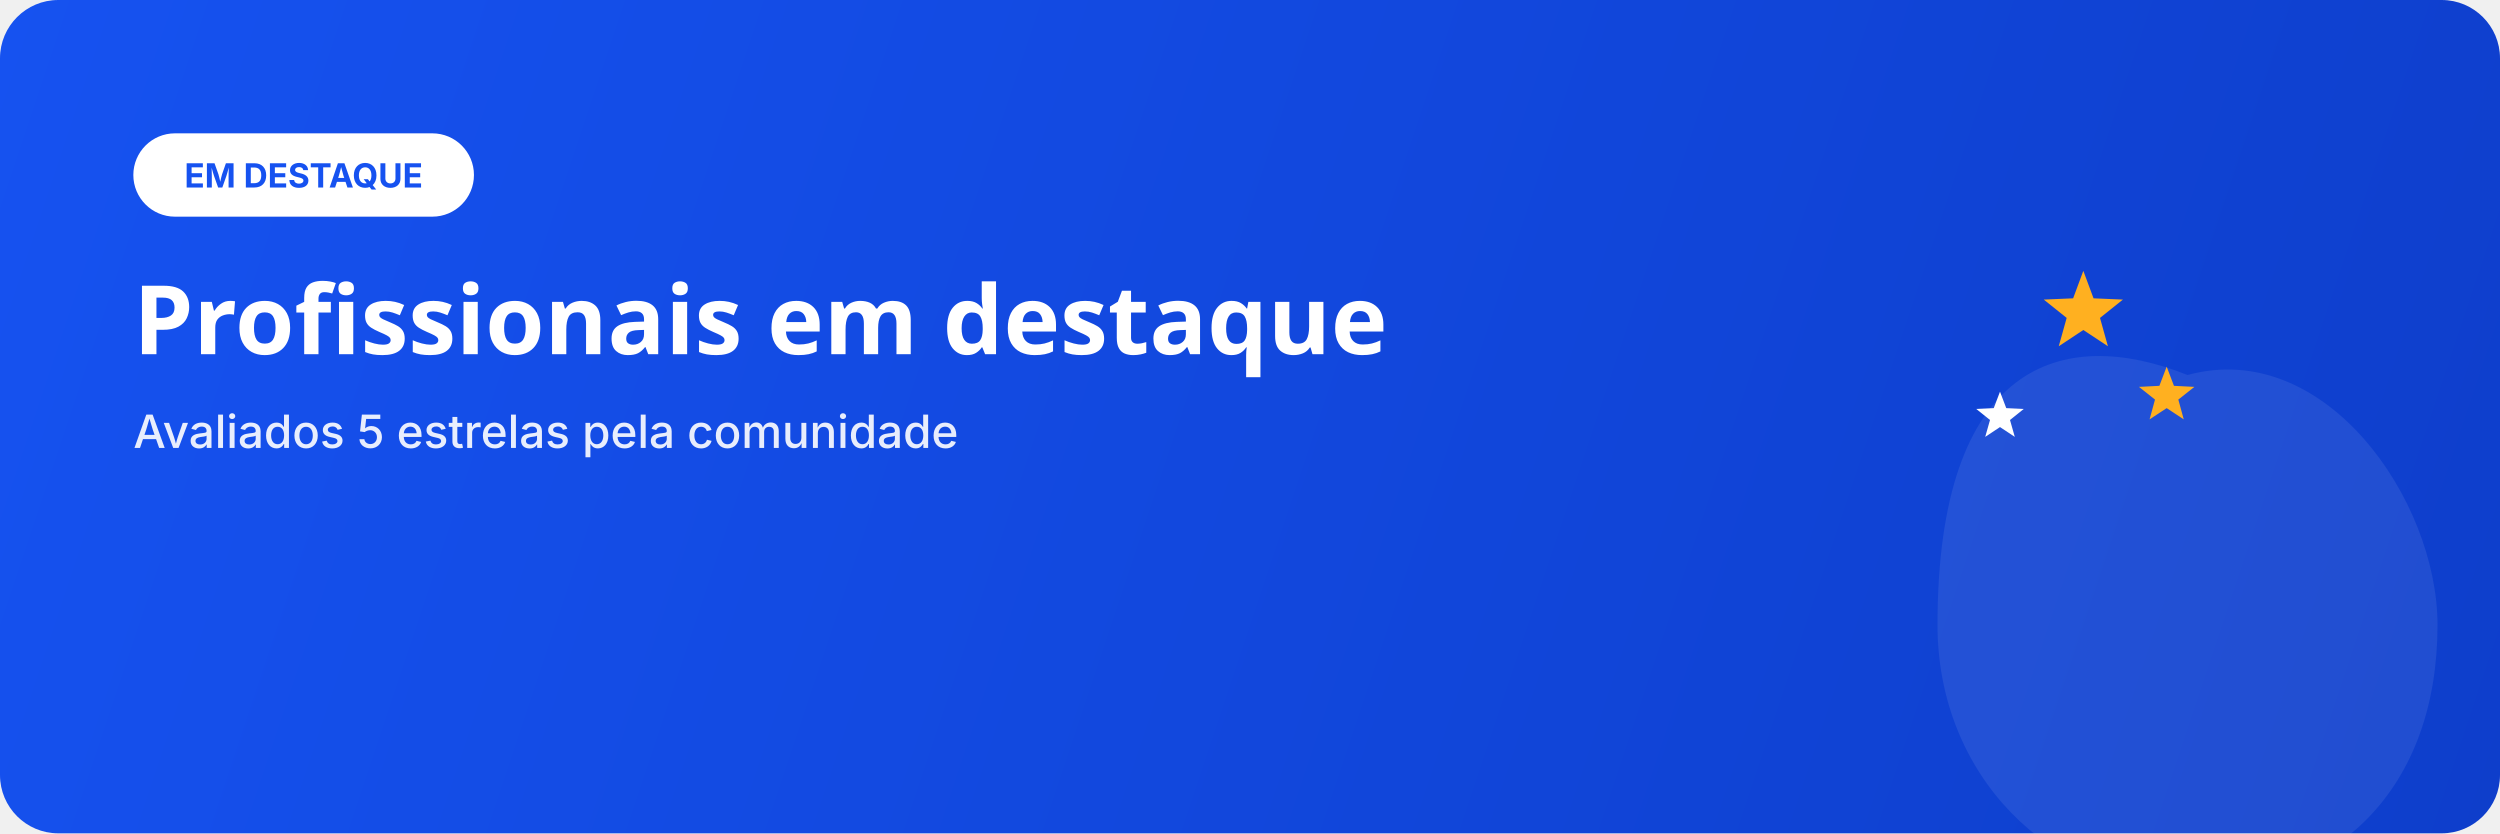
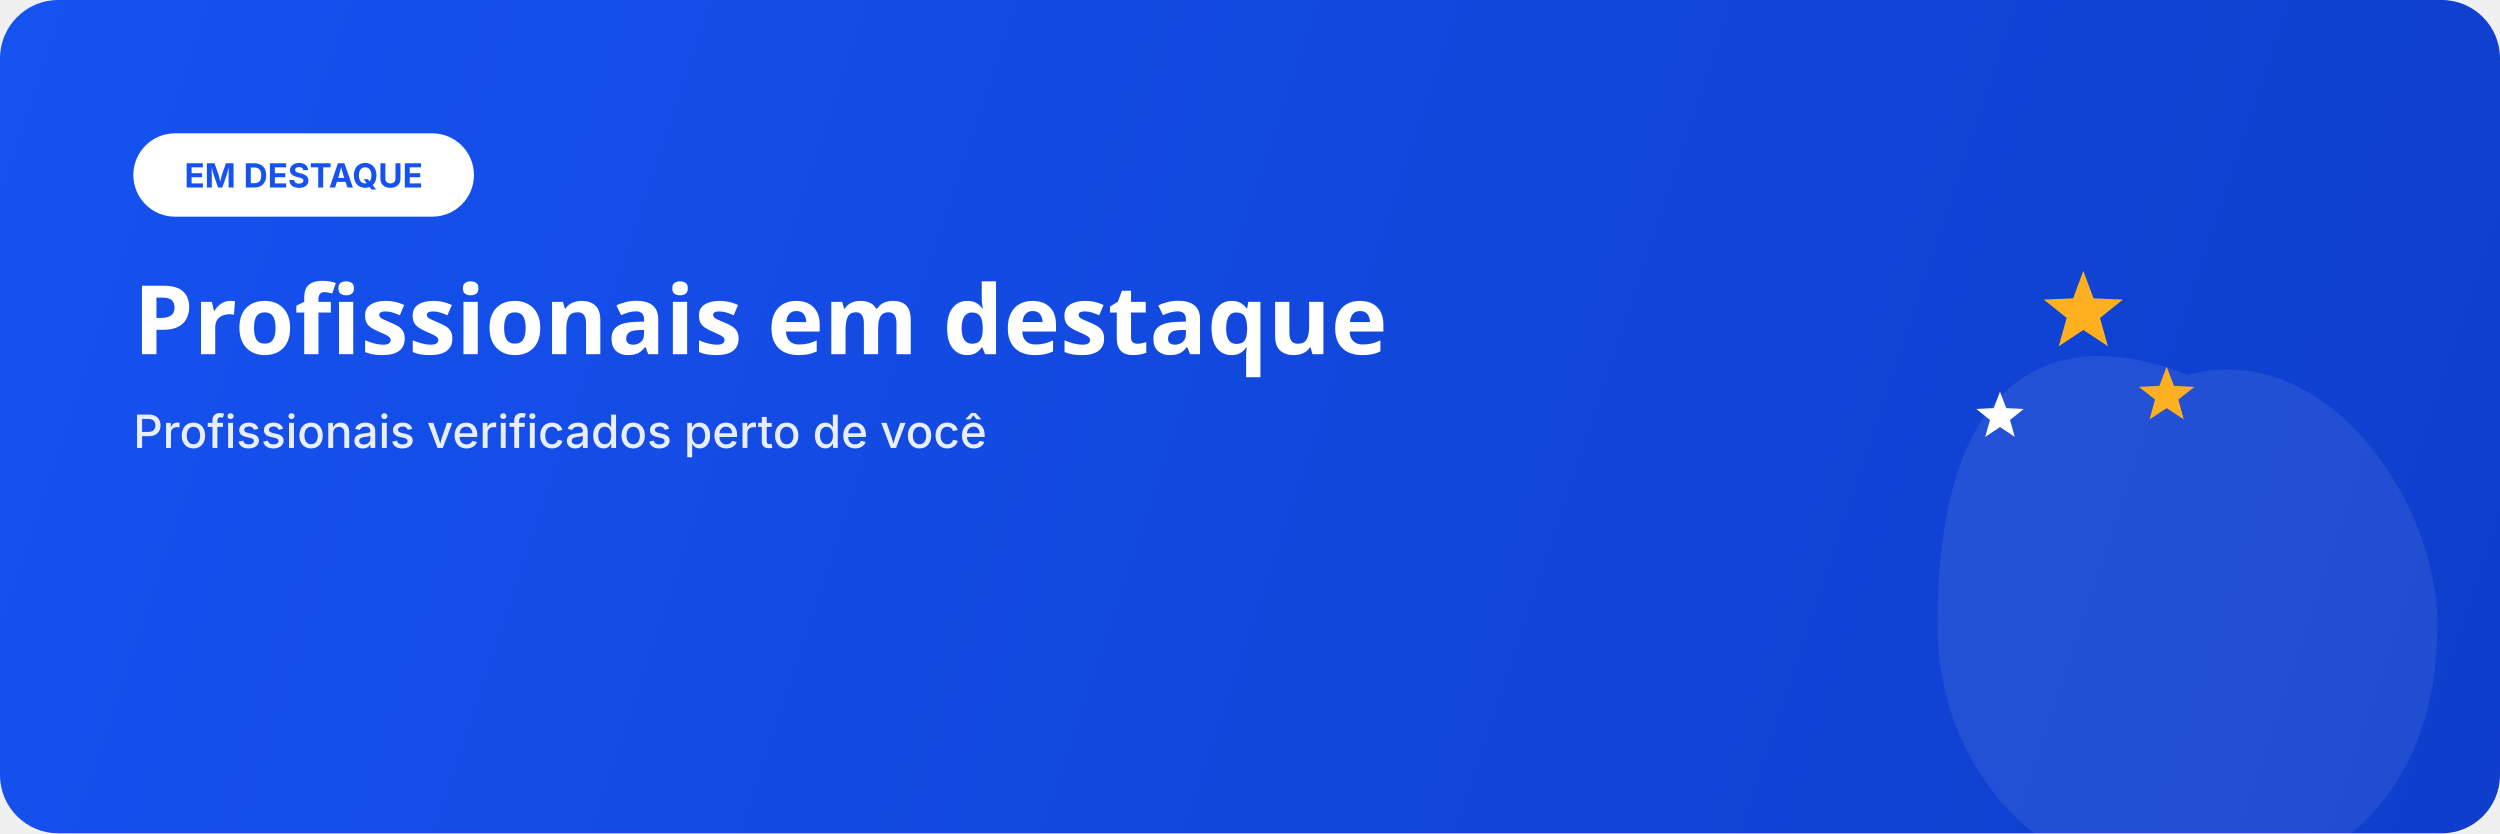
<svg xmlns="http://www.w3.org/2000/svg" width="1200" height="400" viewBox="0 0 1200 400">
  <defs>
    <linearGradient id="g_destaque" x1="0" y1="0" x2="1200" y2="400" gradientUnits="userSpaceOnUse">
      <stop offset="0" stop-color="#1652F0" />
      <stop offset="1" stop-color="#0E3ECB" />
    </linearGradient>
  </defs>
  <rect width="1200" height="400" rx="28" fill="url(#g_destaque)" />
  <path opacity="0.08" fill="#FFFFFF" d="M930 300       C930 174.0 990.0 156.0 1050 180       C1116.0 162.0 1170 240.0 1170 300       C1170 378.0 1122.0 426.0 1050 426.0       C984.0 426.0 930 372.0 930 300 Z" />
  <rect x="64" y="64" width="163.5" height="40" rx="20" fill="#FFFFFF" />
  <text x="145.75" y="90" text-anchor="middle" font-family="Inter, sans-serif" font-weight="700" font-size="16" fill="#1652F0">EM DESTAQUE</text>
  <text x="64" y="170" font-family="Sora, sans-serif" font-weight="800" font-size="46" fill="#FFFFFF">Profissionais em destaque</text>
-   <text x="64" y="215" font-family="Inter, sans-serif" font-weight="500" font-size="22" fill="#FFFFFF" opacity="0.9">Avaliados 5 estrelas pela comunidade</text>
+   <text x="64" y="215" font-family="Inter, sans-serif" font-weight="500" font-size="22" fill="#FFFFFF" opacity="0.9">Profissionais verificados perto de você</text>
  <polygon points="1000.0,130.0 1004.9,143.2 1019.0,143.8 1008.0,152.6 1011.8,166.2 1000.0,158.4 988.2,166.2 992.0,152.6 981.0,143.8 995.1,143.2" fill="#FFB020" />
  <polygon points="1040.0,176.0 1043.5,185.2 1053.3,185.7 1045.6,191.8 1048.2,201.3 1040.0,195.9 1031.8,201.3 1034.4,191.8 1026.7,185.7 1036.5,185.2" fill="#FFB020" />
  <polygon points="960.0,188.0 963.0,195.9 971.4,196.3 964.8,201.6 967.1,209.7 960.0,205.0 952.9,209.7 955.2,201.6 948.6,196.3 957.0,195.9" fill="#FFFFFF" />
</svg>
